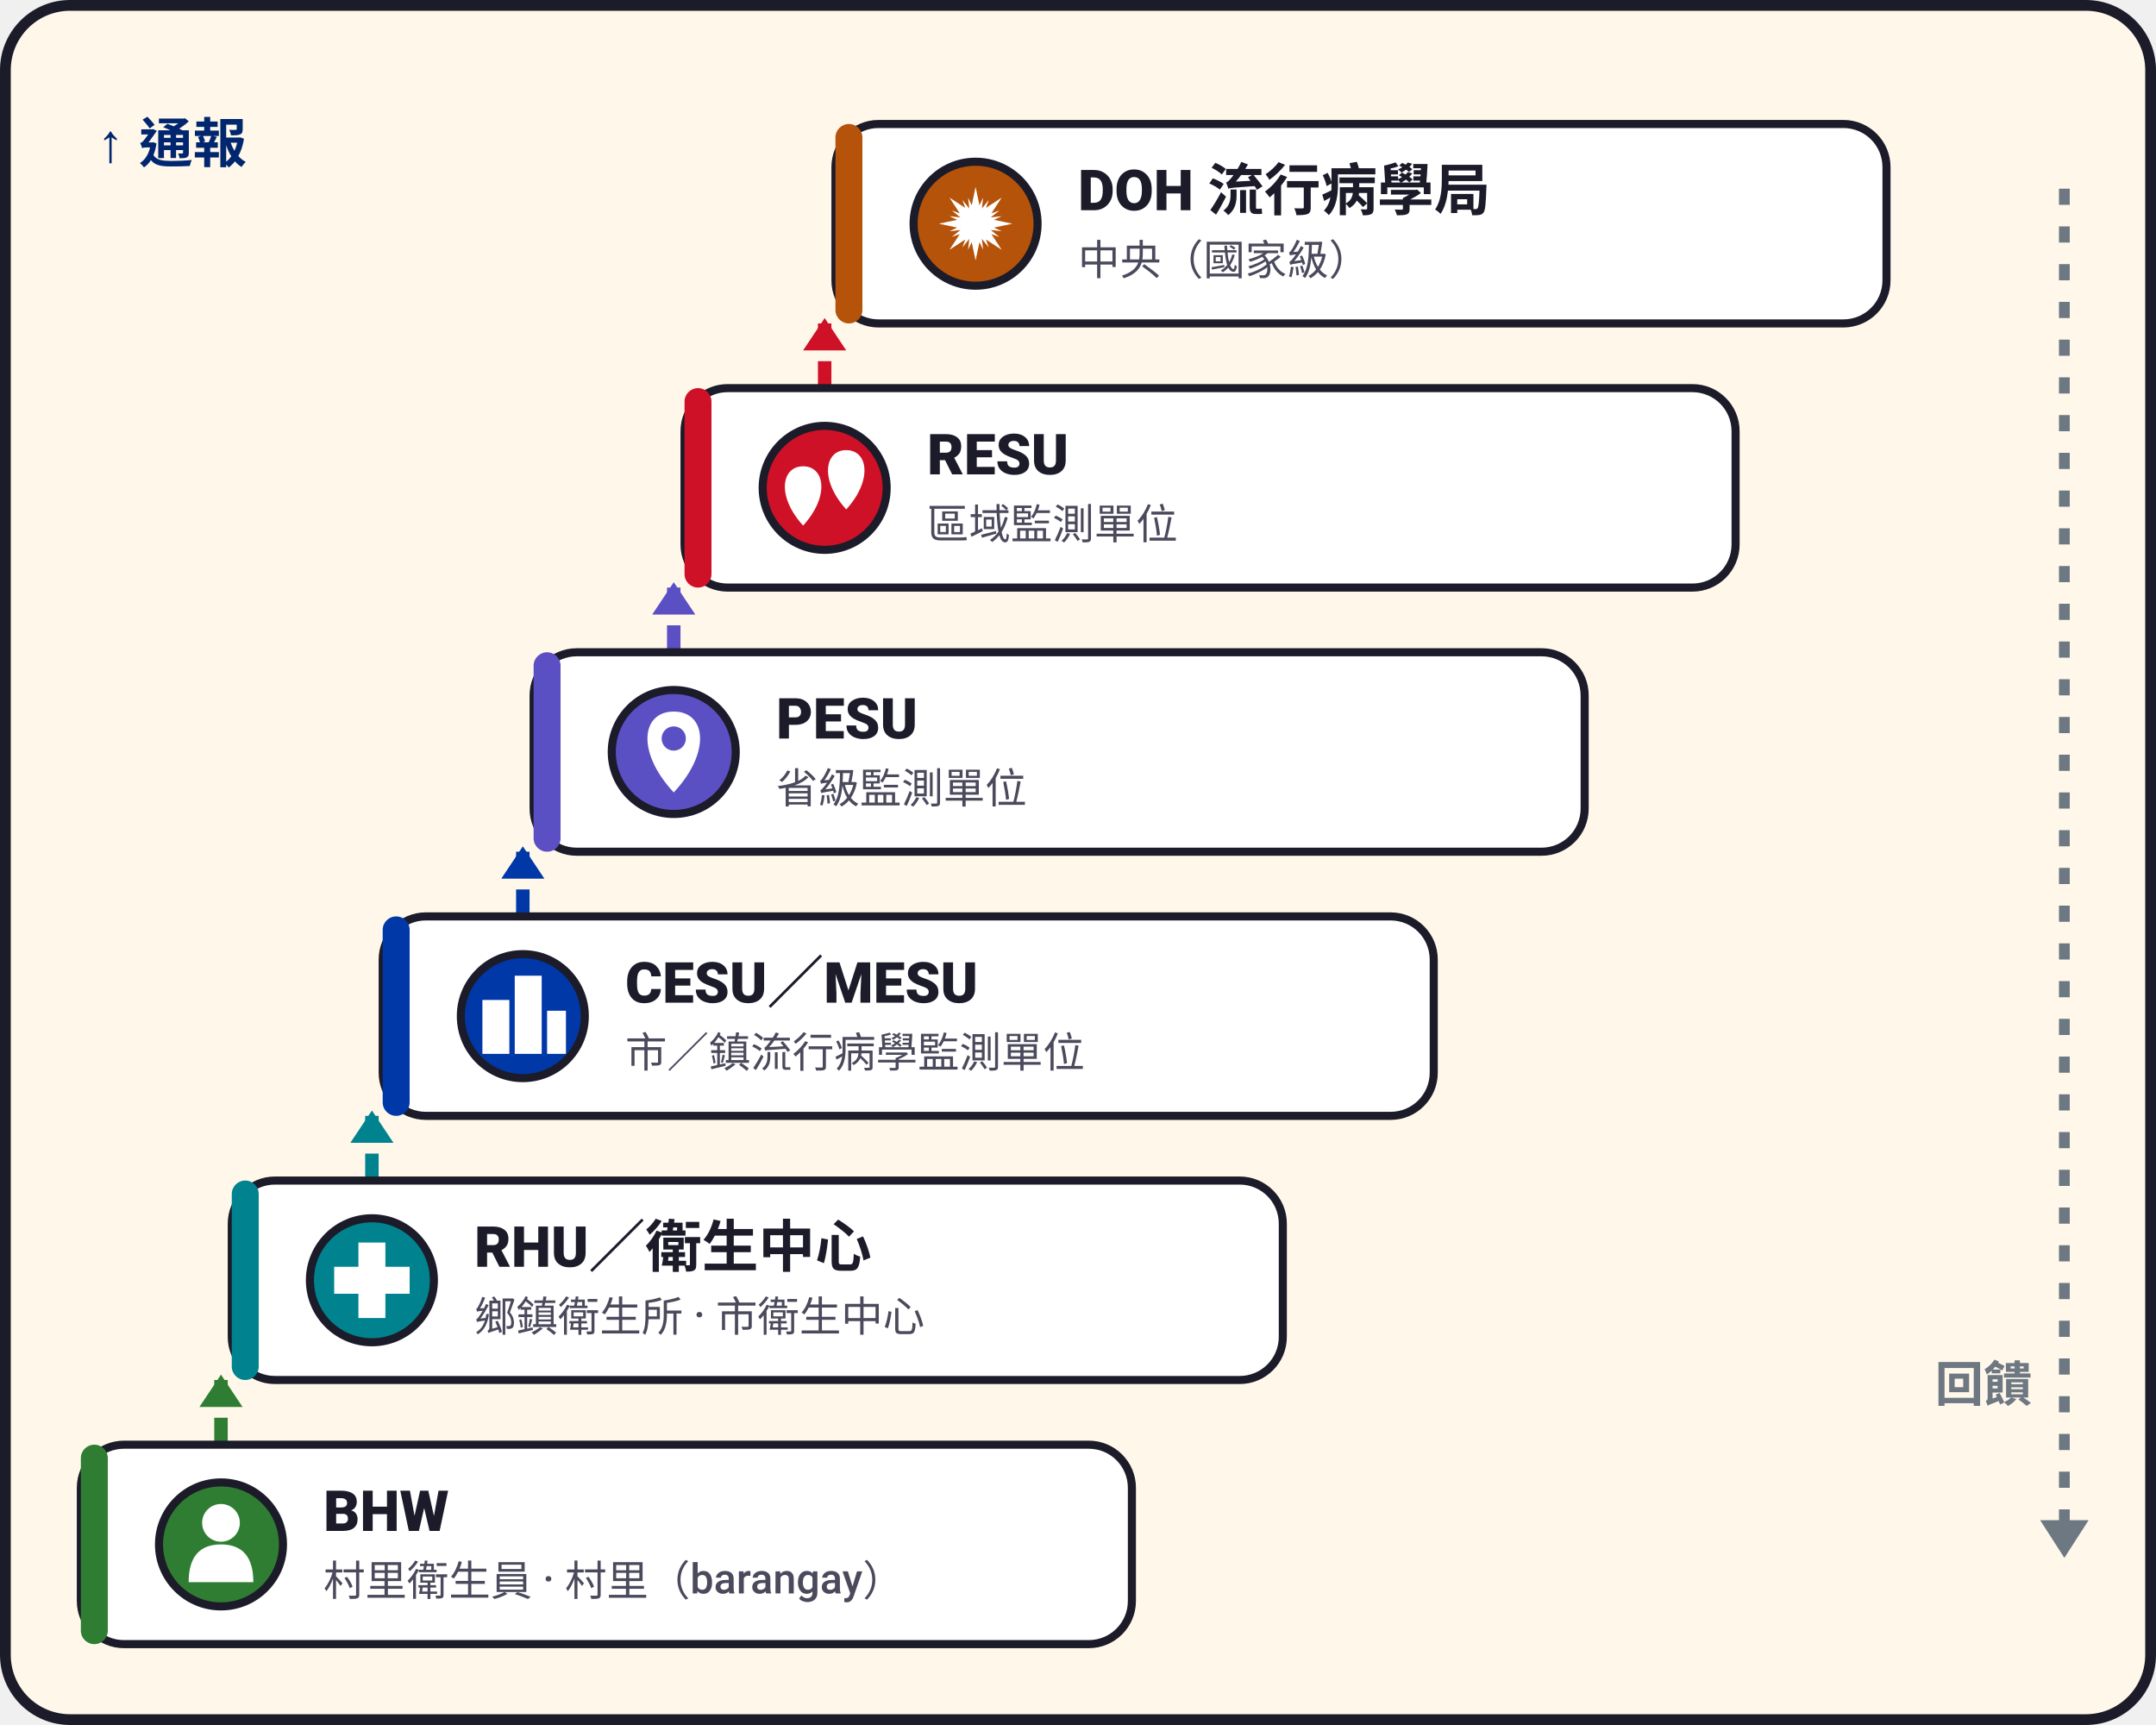
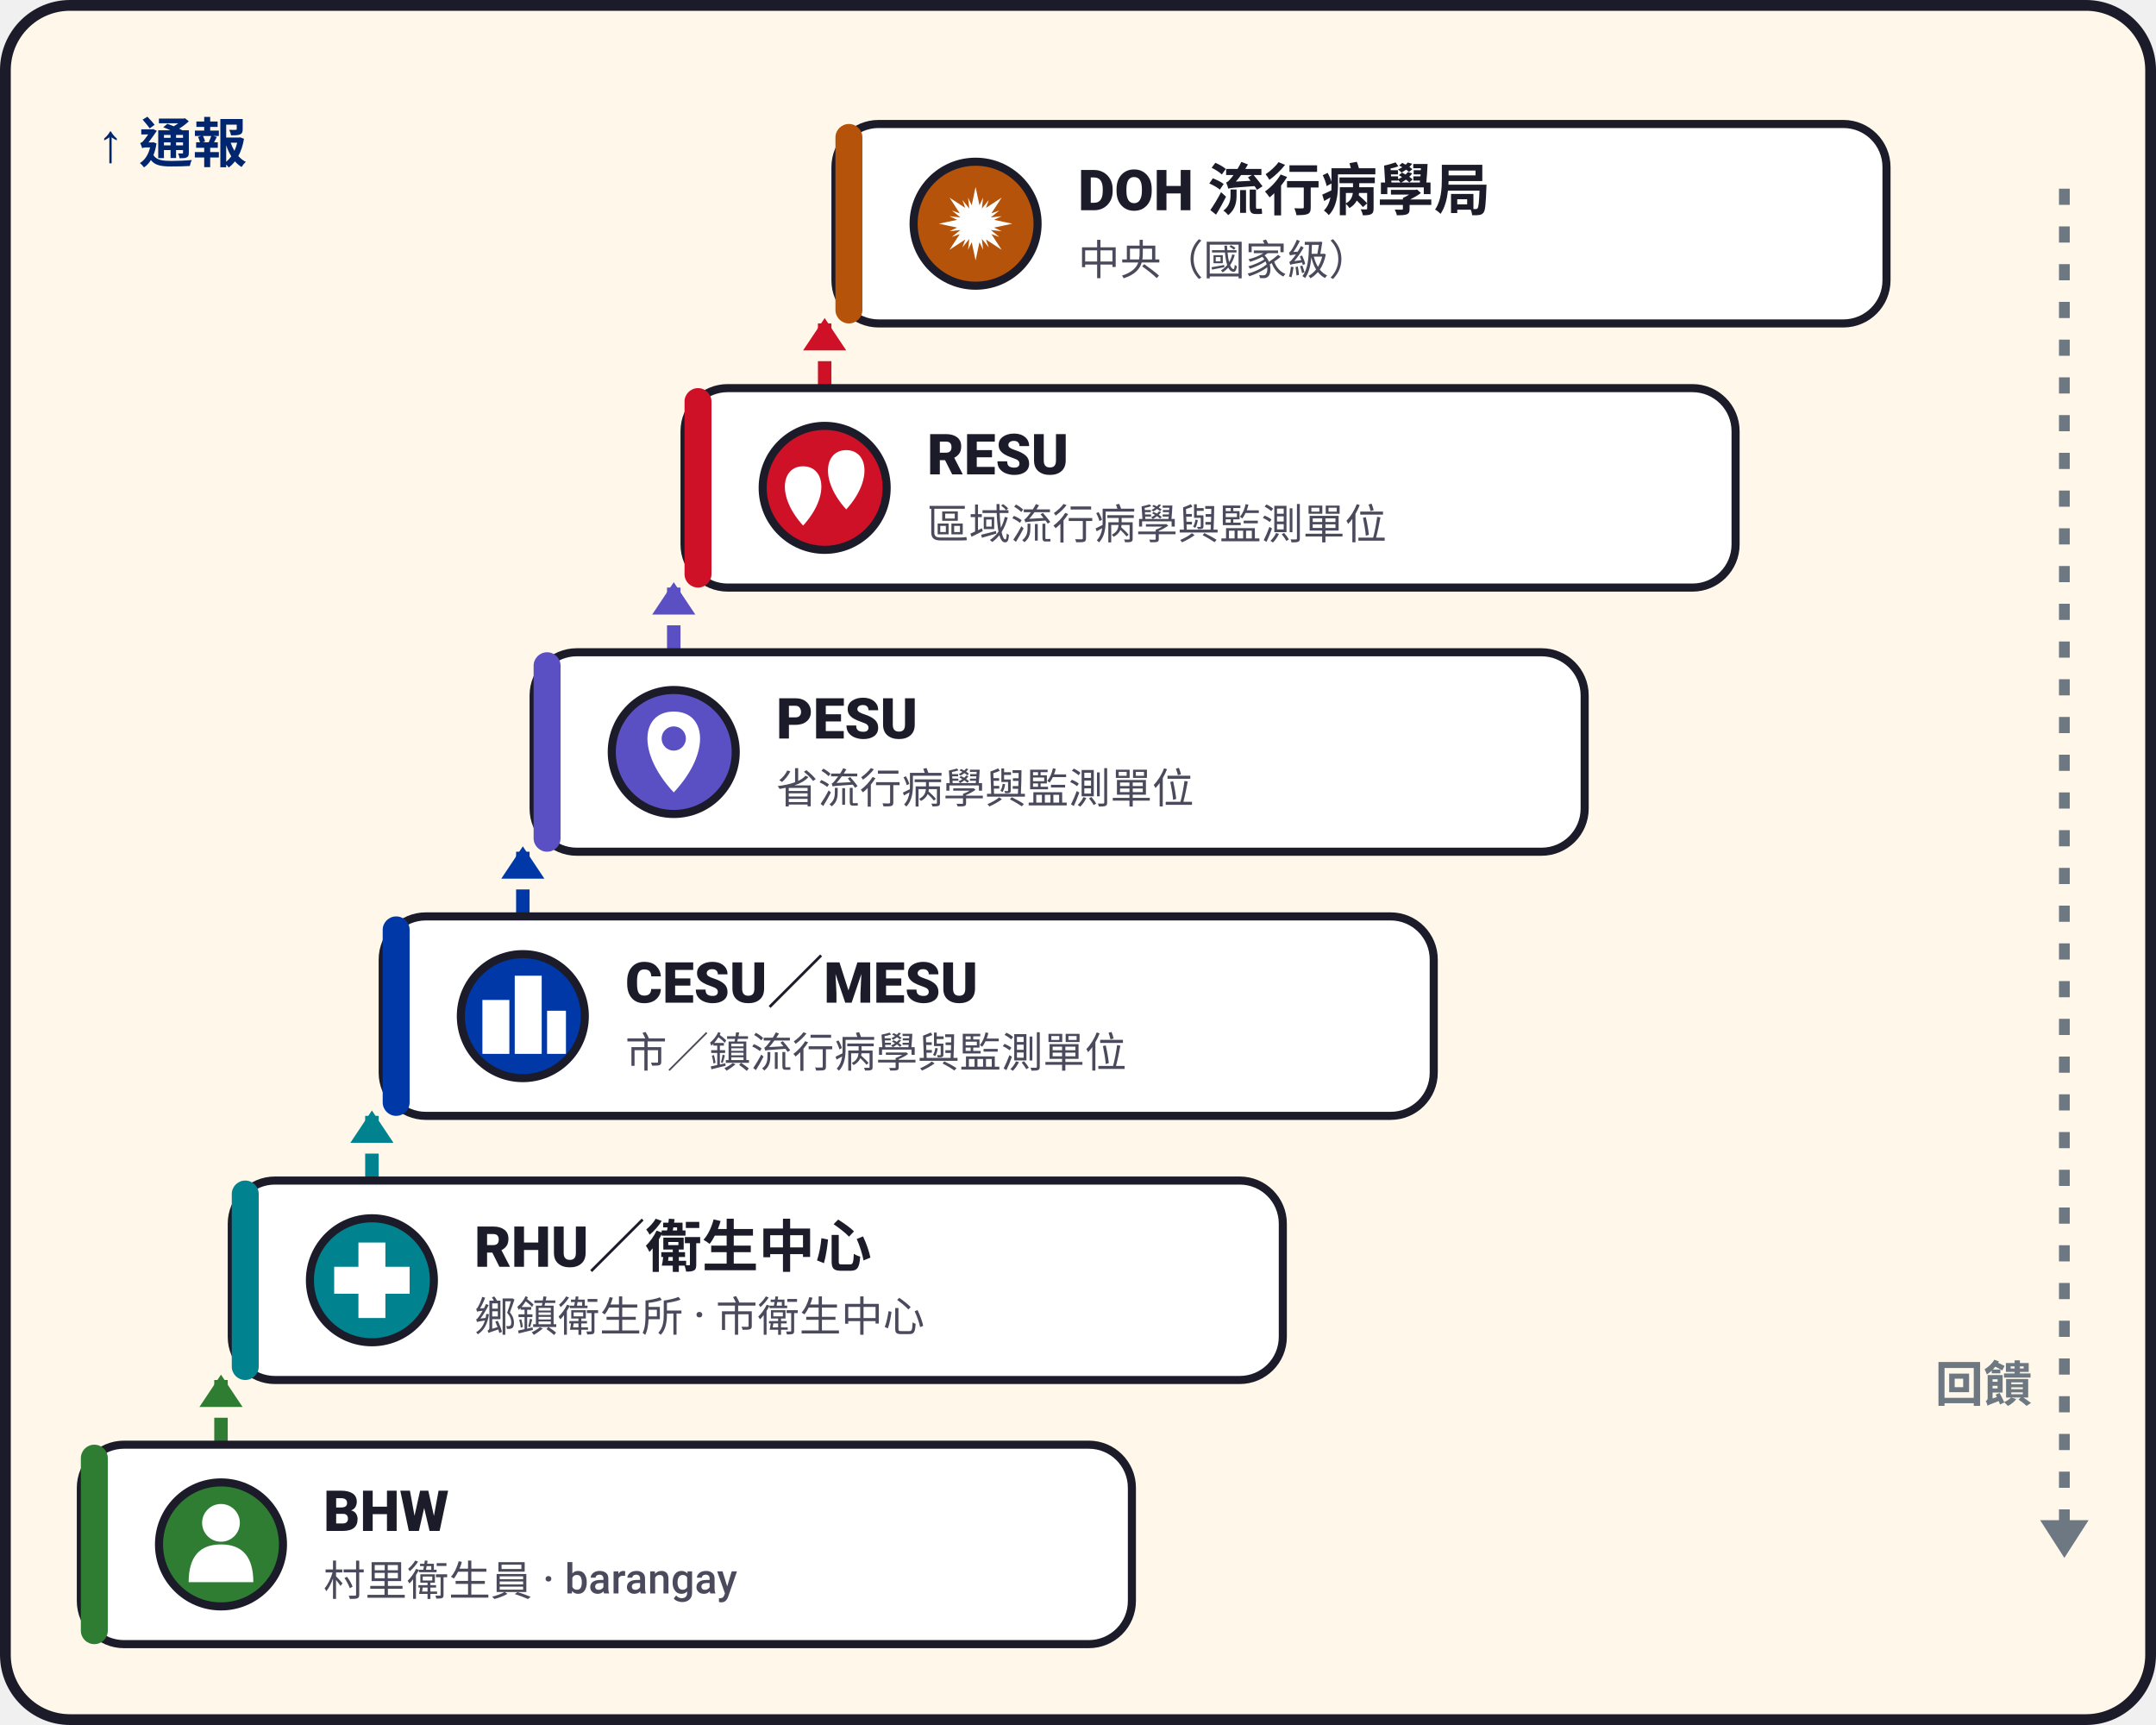
<svg xmlns="http://www.w3.org/2000/svg" viewBox="0 0 800 640" role="img" aria-labelledby="t d" xml:lang="zh-Hant">
  <style>.flow{stroke-dasharray:10 8;animation:flow 1.2s linear infinite}@keyframes flow{to{stroke-dashoffset:-36}}.flowdown{animation:fd 2s linear infinite}@keyframes fd{to{stroke-dashoffset:28}}.dot{animation:climb 3.6s ease-in infinite;opacity:0}@keyframes climb{0%{opacity:0;transform:translateY(0)}15%{opacity:1}85%{opacity:1}100%{opacity:0;transform:translateY(-24px)}}@media (prefers-reduced-motion: reduce){*{animation:none!important;transition:none!important}}</style>
  <rect x="2" y="2" width="796" height="636" rx="24" fill="#FFF8EA" stroke="#1C1B29" stroke-width="4" />
  <path d="M82 536 V512" stroke="#2F7D32" stroke-width="5" fill="none" class="flow" />
  <path d="M74 522 l8 -12 l8 12Z" fill="#2F7D32" />
  <circle cx="82" cy="536" r="6" fill="#FCD116" stroke="#1C1B29" stroke-width="2" class="dot" style="animation-delay:0.0s" />
  <g class="step" style="animation-delay:0.0s">
    <rect x="30" y="536" width="390" height="74" rx="16" fill="#fff" stroke="#1C1B29" stroke-width="3" />
    <rect x="30" y="536" width="10" height="74" rx="5" fill="#2F7D32" />
    <g transform="translate(82 573.0)">
      <circle r="23" fill="#2F7D32" stroke="#1C1B29" stroke-width="3" />
      <circle cy="-8" r="7" fill="#fff" />
      <path d="M-12 14 Q-12 0 0 0 Q12 0 12 14Z" fill="#fff" />
    </g>
    <text x="120" y="568" font-family="system-ui,'Segoe UI',Roboto,'Helvetica Neue',Arial,'Noto Sans TC','PingFang TC','Microsoft JhengHei','Noto Sans CJK TC',sans-serif" font-size="21" font-weight="800" fill="#1C1B29" text-anchor="start">
      <tspan x="120" dy="0.0">BHW</tspan>
    </text>
    <text x="120" y="592" font-family="system-ui,'Segoe UI',Roboto,'Helvetica Neue',Arial,'Noto Sans TC','PingFang TC','Microsoft JhengHei','Noto Sans CJK TC',sans-serif" font-size="15.5" font-weight="500" fill="#4B4A5C" text-anchor="start">
-       <tspan x="120" dy="0.0">村里衛生員 · 村里（barangay）</tspan>
+       <tspan x="120" dy="0.0">村里衛生員 · barangay</tspan>
    </text>
  </g>
  <path d="M138 438 V414" stroke="#00838F" stroke-width="5" fill="none" class="flow" />
  <path d="M130 424 l8 -12 l8 12Z" fill="#00838F" />
  <circle cx="138" cy="438" r="6" fill="#FCD116" stroke="#1C1B29" stroke-width="2" class="dot" style="animation-delay:0.6s" />
  <g class="step" style="animation-delay:0.15s">
    <rect x="86" y="438" width="390" height="74" rx="16" fill="#fff" stroke="#1C1B29" stroke-width="3" />
    <rect x="86" y="438" width="10" height="74" rx="5" fill="#00838F" />
    <g transform="translate(138 475.0)">
      <circle r="23" fill="#00838F" stroke="#1C1B29" stroke-width="3" />
      <path d="M-5 -14 h10 v9 h9 v10 h-9 v9 h-10 v-9 h-9 v-10 h9Z" fill="#fff" />
    </g>
    <text x="176" y="470" font-family="system-ui,'Segoe UI',Roboto,'Helvetica Neue',Arial,'Noto Sans TC','PingFang TC','Microsoft JhengHei','Noto Sans CJK TC',sans-serif" font-size="21" font-weight="800" fill="#1C1B29" text-anchor="start">
      <tspan x="176" dy="0.0">RHU／衛生中心</tspan>
    </text>
    <text x="176" y="494" font-family="system-ui,'Segoe UI',Roboto,'Helvetica Neue',Arial,'Noto Sans TC','PingFang TC','Microsoft JhengHei','Noto Sans CJK TC',sans-serif" font-size="15.5" font-weight="500" fill="#4B4A5C" text-anchor="start">
      <tspan x="176" dy="0.0">鄉鎮衛生所 · 市衛生中心</tspan>
    </text>
  </g>
  <path d="M194 340 V316" stroke="#0038A8" stroke-width="5" fill="none" class="flow" />
  <path d="M186 326 l8 -12 l8 12Z" fill="#0038A8" />
  <circle cx="194" cy="340" r="6" fill="#FCD116" stroke="#1C1B29" stroke-width="2" class="dot" style="animation-delay:1.2s" />
  <g class="step" style="animation-delay:0.3s">
    <rect x="142" y="340" width="390" height="74" rx="16" fill="#fff" stroke="#1C1B29" stroke-width="3" />
    <rect x="142" y="340" width="10" height="74" rx="5" fill="#0038A8" />
    <g transform="translate(194 377.0)">
      <circle r="23" fill="#0038A8" stroke="#1C1B29" stroke-width="3" />
      <rect x="-15" y="-6" width="10" height="20" fill="#fff" />
      <rect x="-3" y="-15" width="10" height="29" fill="#fff" />
      <rect x="9" y="-2" width="7" height="16" fill="#fff" />
    </g>
    <text x="232" y="372" font-family="system-ui,'Segoe UI',Roboto,'Helvetica Neue',Arial,'Noto Sans TC','PingFang TC','Microsoft JhengHei','Noto Sans CJK TC',sans-serif" font-size="21" font-weight="800" fill="#1C1B29" text-anchor="start">
      <tspan x="232" dy="0.0">CESU／MESU</tspan>
    </text>
    <text x="232" y="396" font-family="system-ui,'Segoe UI',Roboto,'Helvetica Neue',Arial,'Noto Sans TC','PingFang TC','Microsoft JhengHei','Noto Sans CJK TC',sans-serif" font-size="15.5" font-weight="500" fill="#4B4A5C" text-anchor="start">
-       <tspan x="232" dy="0.0">市／鎮流行病學監測單位</tspan>
+       <tspan x="232" dy="0.0">市／鎮流行病學與監測單位</tspan>
    </text>
  </g>
  <path d="M250 242 V218" stroke="#5B4FC4" stroke-width="5" fill="none" class="flow" />
  <path d="M242 228 l8 -12 l8 12Z" fill="#5B4FC4" />
  <circle cx="250" cy="242" r="6" fill="#FCD116" stroke="#1C1B29" stroke-width="2" class="dot" style="animation-delay:1.8s" />
  <g class="step" style="animation-delay:0.45s">
    <rect x="198" y="242" width="390" height="74" rx="16" fill="#fff" stroke="#1C1B29" stroke-width="3" />
    <rect x="198" y="242" width="10" height="74" rx="5" fill="#5B4FC4" />
    <g transform="translate(250 279.0)">
      <circle r="23" fill="#5B4FC4" stroke="#1C1B29" stroke-width="3" />
      <path d="M0 15 C-14 0 -12 -15 0 -15 C12 -15 14 0 0 15Z" fill="#fff" />
      <circle cy="-5" r="4.5" fill="#5B4FC4" />
    </g>
    <text x="288" y="274" font-family="system-ui,'Segoe UI',Roboto,'Helvetica Neue',Arial,'Noto Sans TC','PingFang TC','Microsoft JhengHei','Noto Sans CJK TC',sans-serif" font-size="21" font-weight="800" fill="#1C1B29" text-anchor="start">
      <tspan x="288" dy="0.0">PESU</tspan>
    </text>
    <text x="288" y="298" font-family="system-ui,'Segoe UI',Roboto,'Helvetica Neue',Arial,'Noto Sans TC','PingFang TC','Microsoft JhengHei','Noto Sans CJK TC',sans-serif" font-size="15.5" font-weight="500" fill="#4B4A5C" text-anchor="start">
-       <tspan x="288" dy="0.0">省級監測單位</tspan>
+       <tspan x="288" dy="0.0">省流行病學與監測單位</tspan>
    </text>
  </g>
  <path d="M306 144 V120" stroke="#CE1126" stroke-width="5" fill="none" class="flow" />
  <path d="M298 130 l8 -12 l8 12Z" fill="#CE1126" />
  <circle cx="306" cy="144" r="6" fill="#FCD116" stroke="#1C1B29" stroke-width="2" class="dot" style="animation-delay:2.4s" />
  <g class="step" style="animation-delay:0.6s">
    <rect x="254" y="144" width="390" height="74" rx="16" fill="#fff" stroke="#1C1B29" stroke-width="3" />
    <rect x="254" y="144" width="10" height="74" rx="5" fill="#CE1126" />
    <g transform="translate(306 181.0)">
      <circle r="23" fill="#CE1126" stroke="#1C1B29" stroke-width="3" />
      <g fill="#fff">
        <path d="M-8 14 C-18 3 -16 -8 -8 -8 C0 -8 2 3 -8 14Z" />
        <path d="M8 8 C-2 -3 0 -14 8 -14 C16 -14 18 -3 8 8Z" />
      </g>
    </g>
    <text x="344" y="176" font-family="system-ui,'Segoe UI',Roboto,'Helvetica Neue',Arial,'Noto Sans TC','PingFang TC','Microsoft JhengHei','Noto Sans CJK TC',sans-serif" font-size="21" font-weight="800" fill="#1C1B29" text-anchor="start">
      <tspan x="344" dy="0.0">RESU</tspan>
    </text>
    <text x="344" y="200" font-family="system-ui,'Segoe UI',Roboto,'Helvetica Neue',Arial,'Noto Sans TC','PingFang TC','Microsoft JhengHei','Noto Sans CJK TC',sans-serif" font-size="15.5" font-weight="500" fill="#4B4A5C" text-anchor="start">
-       <tspan x="344" dy="0.0">區域監測單位</tspan>
+       <tspan x="344" dy="0.0">區域流行病學與監測單位</tspan>
    </text>
  </g>
  <g class="step" style="animation-delay:0.75s">
    <rect x="310" y="46" width="390" height="74" rx="16" fill="#fff" stroke="#1C1B29" stroke-width="3" />
    <rect x="310" y="46" width="10" height="74" rx="5" fill="#B45309" />
    <g transform="translate(362 83.0)">
      <circle r="23" fill="#B45309" stroke="#1C1B29" stroke-width="3" />
      <g transform="scale(.62)">
        <path d="M2.9 -8.3L0.0 -22.0L-2.9 -8.3ZM-1.0 -8.3L-4.5 -15.6L-3.6 -7.6ZM3.6 -7.6L4.5 -15.6L1.0 -8.3ZM7.9 -3.8L15.6 -15.6L3.8 -7.9ZM5.2 -6.6L7.9 -14.2L2.8 -7.9ZM7.9 -2.8L14.2 -7.9L6.6 -5.2ZM8.3 2.9L22.0 0.0L8.3 -2.9ZM8.3 -1.0L15.6 -4.5L7.6 -3.6ZM7.6 3.6L15.6 4.5L8.3 1.0ZM3.8 7.9L15.6 15.6L7.9 3.8ZM6.6 5.2L14.2 7.9L7.9 2.8ZM2.8 7.9L7.9 14.2L5.2 6.6ZM-2.9 8.3L0.0 22.0L2.9 8.3ZM1.0 8.3L4.5 15.6L3.6 7.6ZM-3.6 7.6L-4.5 15.6L-1.0 8.3ZM-7.9 3.8L-15.6 15.6L-3.8 7.9ZM-5.2 6.6L-7.9 14.2L-2.8 7.9ZM-7.9 2.8L-14.2 7.9L-6.6 5.2ZM-8.3 -2.9L-22.0 0.0L-8.3 2.9ZM-8.3 1.0L-15.6 4.5L-7.6 3.6ZM-7.6 -3.6L-15.6 -4.5L-8.3 -1.0ZM-3.8 -7.9L-15.6 -15.6L-7.9 -3.8ZM-6.6 -5.2L-14.2 -7.9L-7.9 -2.8ZM-2.8 -7.9L-7.9 -14.2L-5.2 -6.6Z" fill="#fff" />
        <circle r="9" fill="#fff" />
      </g>
    </g>
    <text x="400" y="78" font-family="system-ui,'Segoe UI',Roboto,'Helvetica Neue',Arial,'Noto Sans TC','PingFang TC','Microsoft JhengHei','Noto Sans CJK TC',sans-serif" font-size="21" font-weight="800" fill="#1C1B29" text-anchor="start">
      <tspan x="400" dy="0.0">DOH 流行病學局</tspan>
    </text>
    <text x="400" y="102" font-family="system-ui,'Segoe UI',Roboto,'Helvetica Neue',Arial,'Noto Sans TC','PingFang TC','Microsoft JhengHei','Noto Sans CJK TC',sans-serif" font-size="15.5" font-weight="500" fill="#4B4A5C" text-anchor="start">
      <tspan x="400" dy="0.0">中央（國家級）</tspan>
    </text>
  </g>
  <path d="M766 70 V570" stroke="#6E7882" stroke-width="4" stroke-dasharray="6 8" class="flowdown" />
  <path d="M757 564 l9 14 l9 -14Z" fill="#6E7882" />
  <text x="754" y="520" font-family="system-ui,'Segoe UI',Roboto,'Helvetica Neue',Arial,'Noto Sans TC','PingFang TC','Microsoft JhengHei','Noto Sans CJK TC',sans-serif" font-size="18" font-weight="700" fill="#6E7882" text-anchor="end">
    <tspan x="754" dy="0.0">回饋</tspan>
  </text>
  <path d="M30 522 l0 0" />
  <text x="36" y="60" font-family="system-ui,'Segoe UI',Roboto,'Helvetica Neue',Arial,'Noto Sans TC','PingFang TC','Microsoft JhengHei','Noto Sans CJK TC',sans-serif" font-size="20" font-weight="800" fill="#00266F" text-anchor="start">
    <tspan x="36" dy="0.0">↑ 通報</tspan>
  </text>
</svg>
